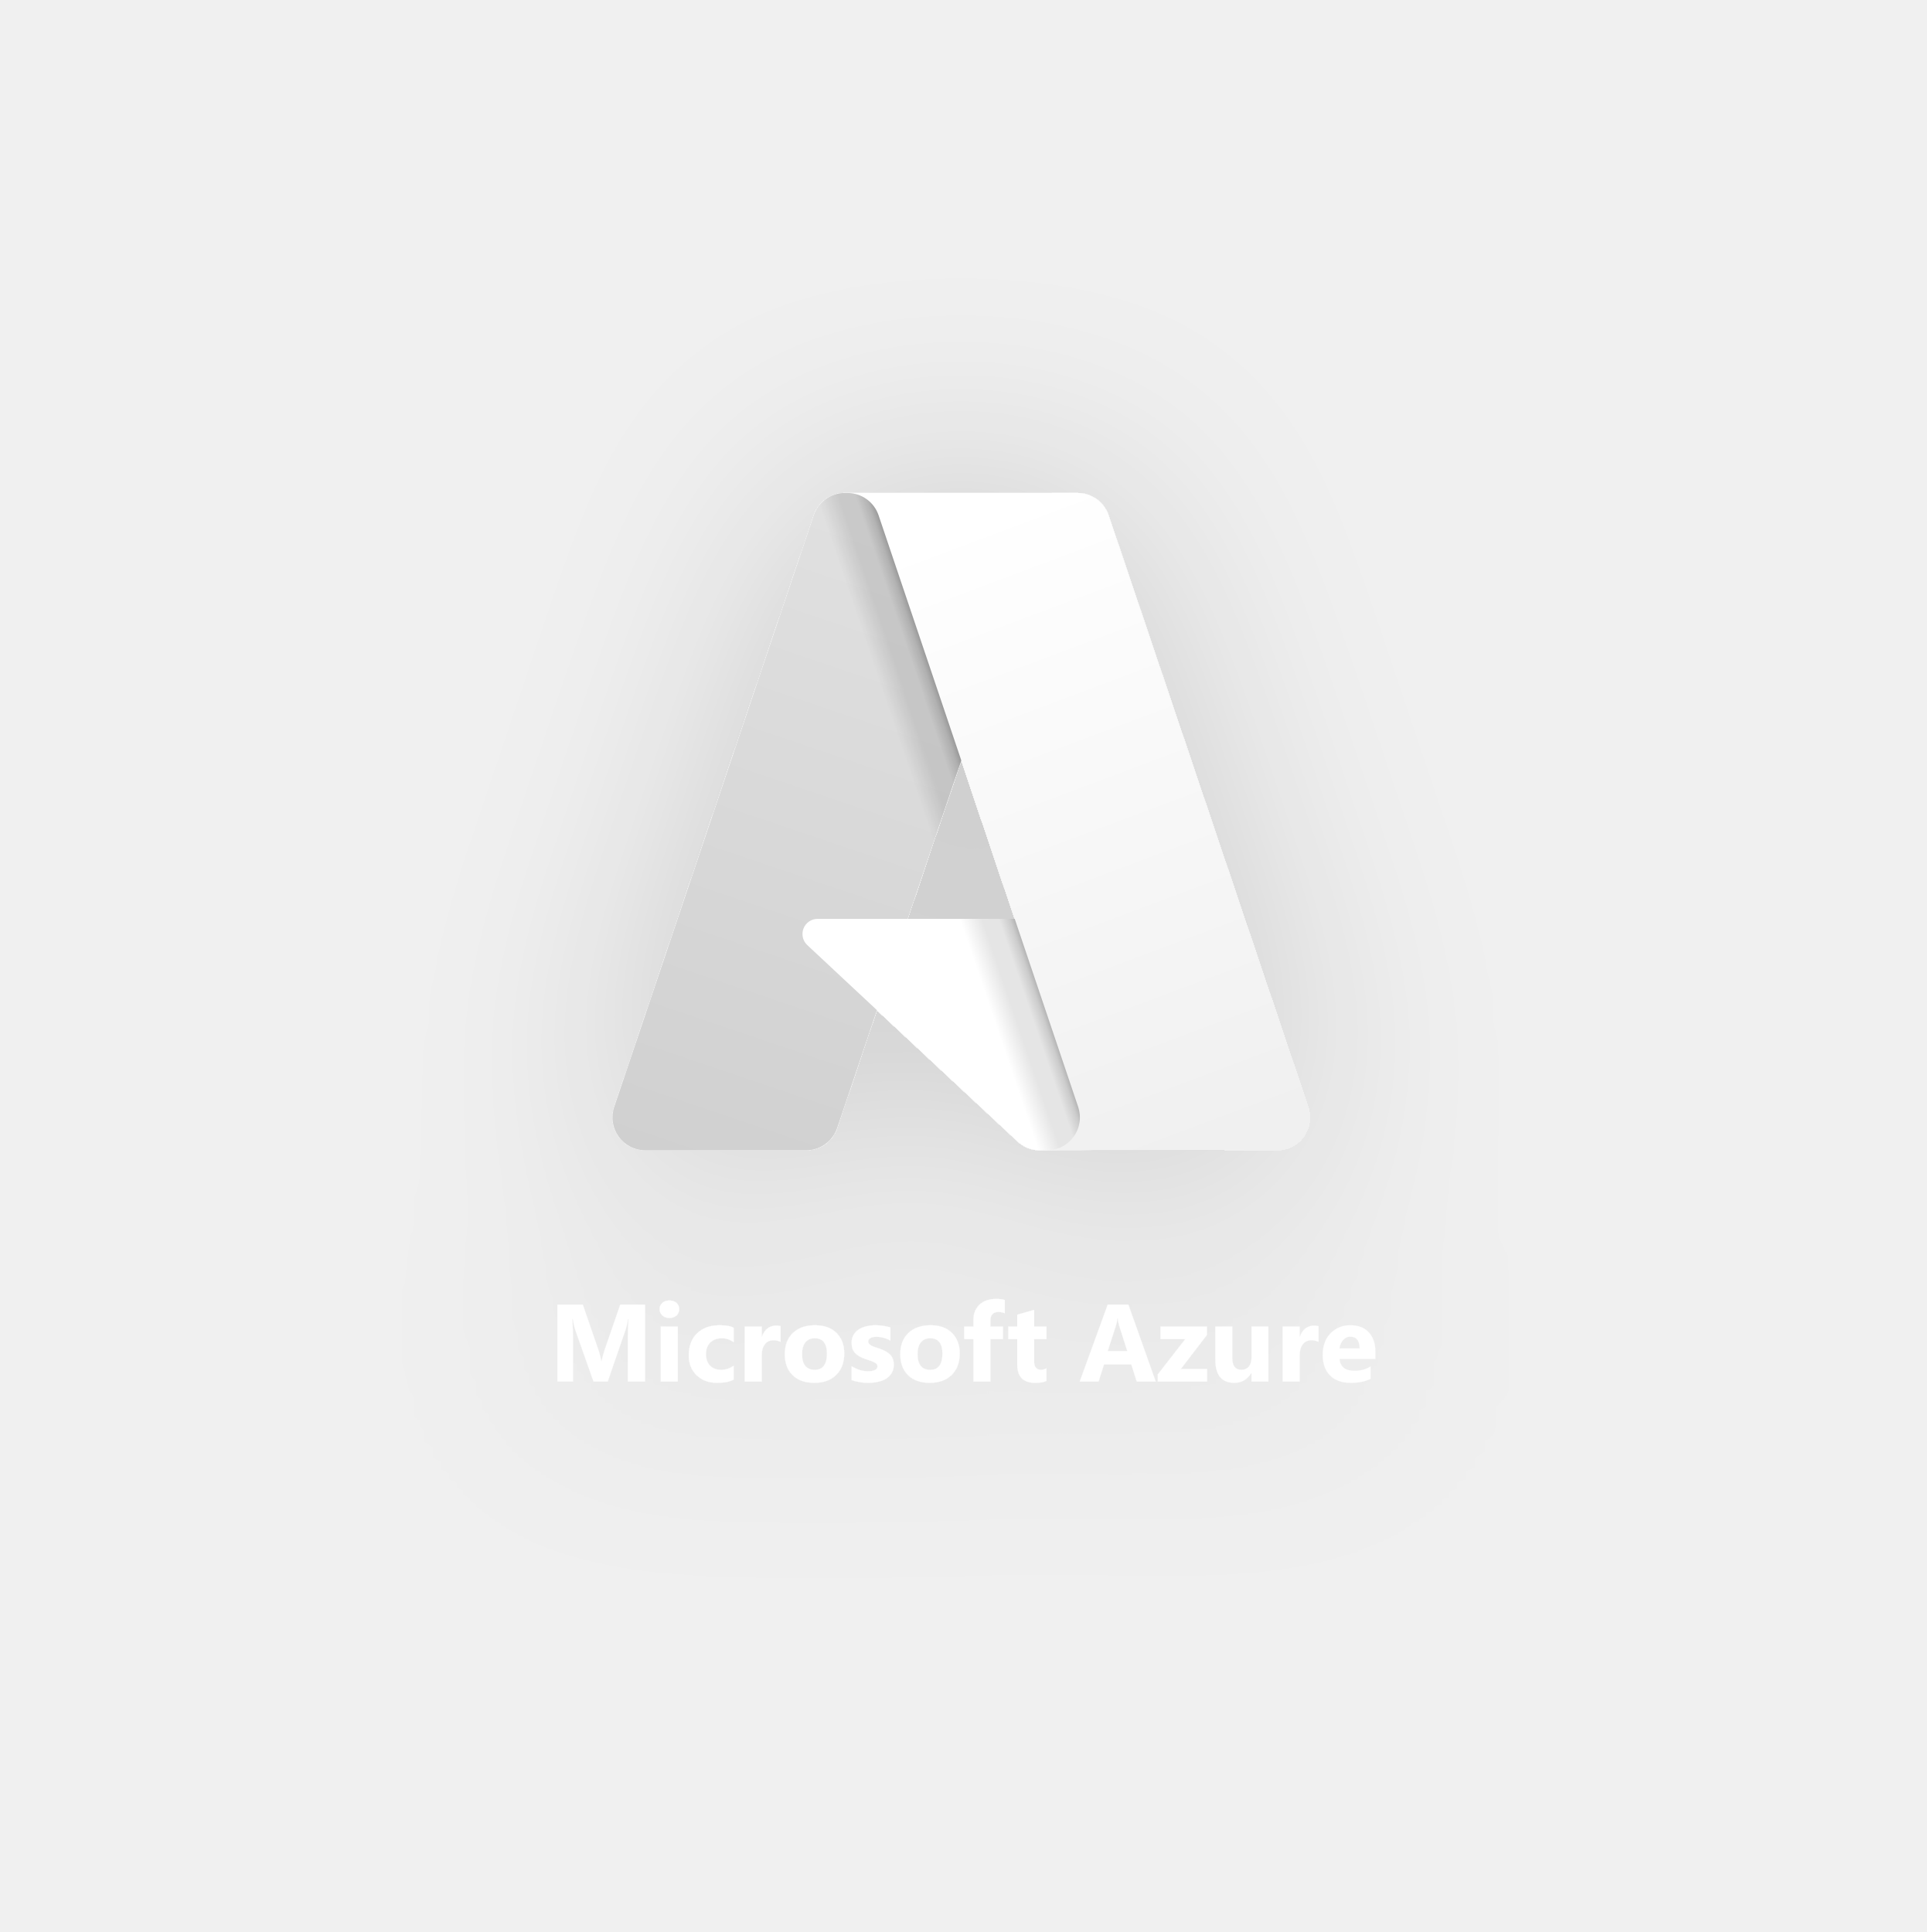
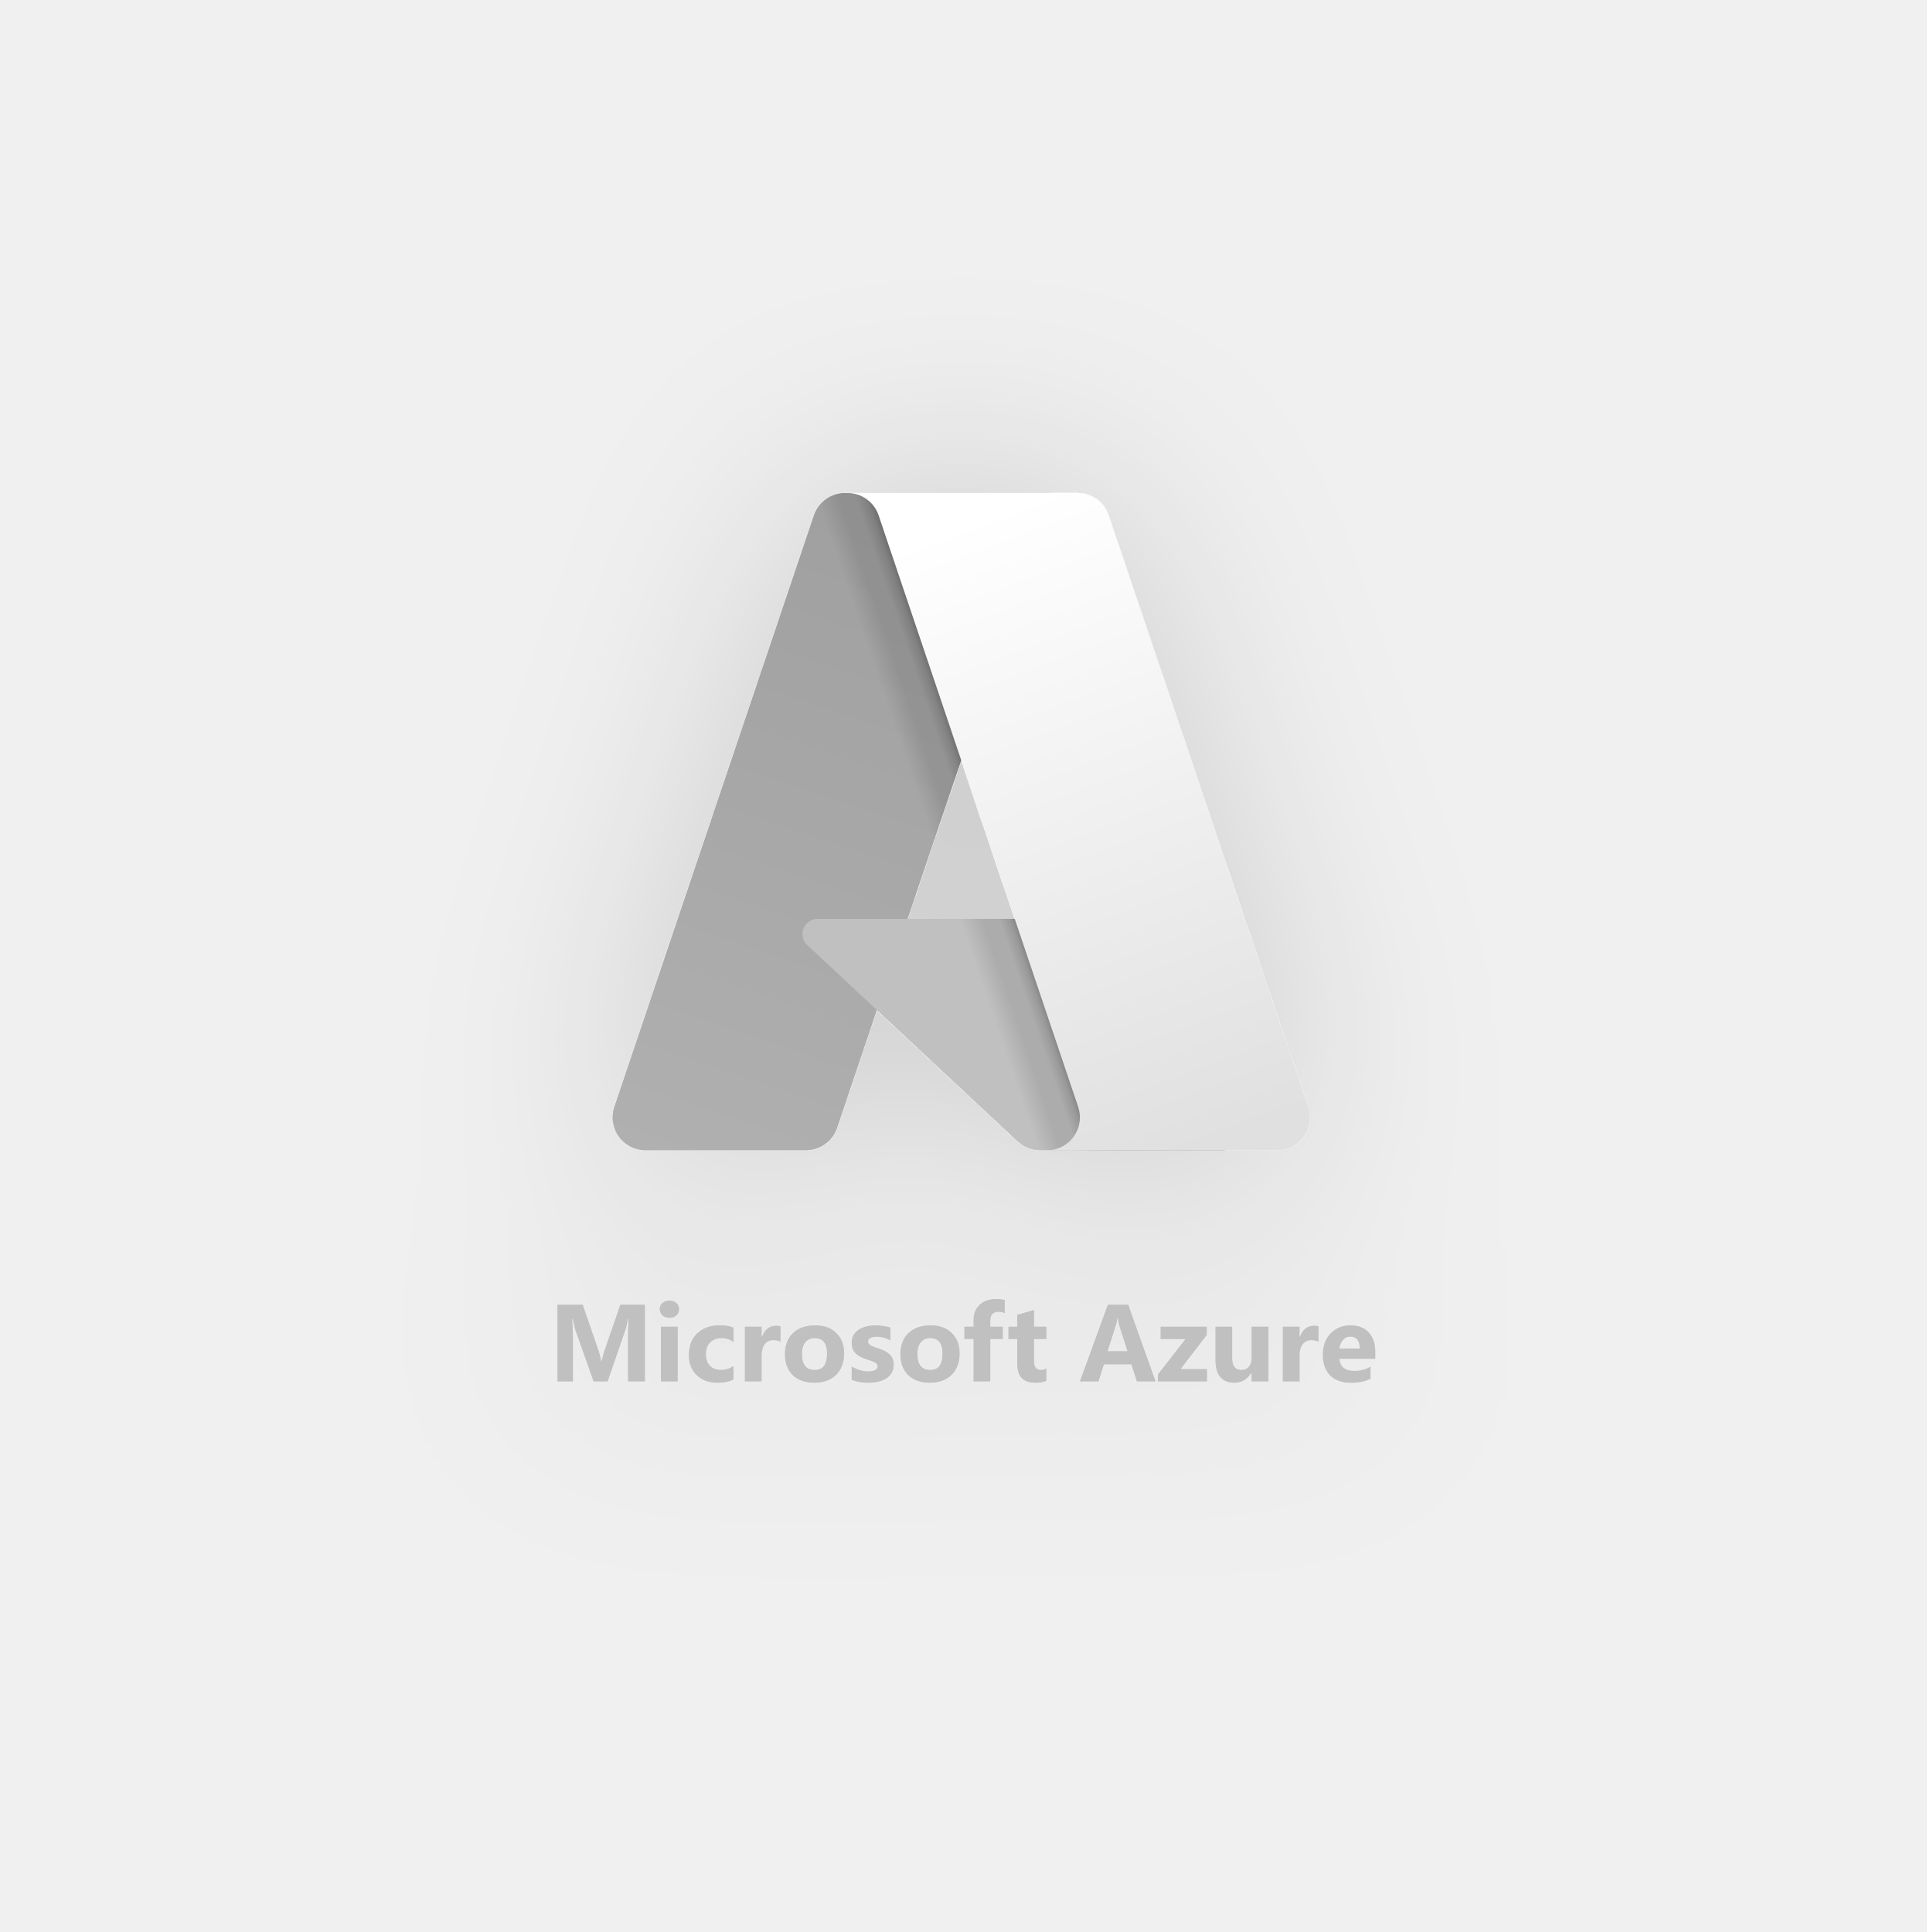
<svg xmlns="http://www.w3.org/2000/svg" width="351" height="352" viewBox="0 0 351 352" fill="none">
  <g filter="url(#filter0_d_9647_50328)">
-     <rect x="40" y="40.699" width="271" height="271" rx="135.5" fill="none" />
-     <path d="M117.492 251.699H114.377V243.32C114.377 242.415 114.416 241.416 114.494 240.322H114.416C114.253 241.182 114.107 241.8 113.977 242.178L110.695 251.699H108.117L104.777 242.275C104.686 242.021 104.54 241.37 104.338 240.322H104.25C104.335 241.702 104.377 242.913 104.377 243.955V251.699H101.535V237.695H106.154L109.016 245.996C109.243 246.66 109.41 247.327 109.514 247.998H109.572C109.748 247.223 109.934 246.549 110.129 245.977L112.99 237.695H117.492V251.699ZM121.936 240.117C121.415 240.117 120.988 239.964 120.656 239.658C120.324 239.346 120.158 238.965 120.158 238.516C120.158 238.053 120.324 237.676 120.656 237.383C120.988 237.09 121.415 236.943 121.936 236.943C122.463 236.943 122.889 237.09 123.215 237.383C123.547 237.676 123.713 238.053 123.713 238.516C123.713 238.984 123.547 239.368 123.215 239.668C122.889 239.967 122.463 240.117 121.936 240.117ZM123.459 251.699H120.373V241.699H123.459V251.699ZM133.635 251.338C132.938 251.742 131.932 251.943 130.617 251.943C129.081 251.943 127.837 251.478 126.887 250.547C125.936 249.616 125.461 248.415 125.461 246.943C125.461 245.244 125.969 243.906 126.984 242.93C128.007 241.947 129.37 241.455 131.076 241.455C132.255 241.455 133.107 241.611 133.635 241.924V244.541C132.99 244.059 132.271 243.818 131.477 243.818C130.591 243.818 129.888 244.079 129.367 244.6C128.853 245.114 128.596 245.827 128.596 246.738C128.596 247.624 128.843 248.32 129.338 248.828C129.833 249.329 130.513 249.58 131.379 249.58C132.147 249.58 132.899 249.339 133.635 248.857V251.338ZM142.189 244.482C141.818 244.281 141.385 244.18 140.891 244.18C140.22 244.18 139.696 244.427 139.318 244.922C138.941 245.41 138.752 246.077 138.752 246.924V251.699H135.666V241.699H138.752V243.555H138.791C139.279 242.201 140.158 241.523 141.428 241.523C141.753 241.523 142.007 241.562 142.189 241.641V244.482ZM148.322 251.943C146.656 251.943 145.344 251.478 144.387 250.547C143.436 249.609 142.961 248.34 142.961 246.738C142.961 245.085 143.456 243.792 144.445 242.861C145.435 241.924 146.773 241.455 148.459 241.455C150.119 241.455 151.421 241.924 152.365 242.861C153.309 243.792 153.781 245.026 153.781 246.562C153.781 248.223 153.293 249.535 152.316 250.498C151.346 251.462 150.015 251.943 148.322 251.943ZM148.4 243.818C147.671 243.818 147.105 244.069 146.701 244.57C146.298 245.072 146.096 245.781 146.096 246.699C146.096 248.62 146.87 249.58 148.42 249.58C149.898 249.58 150.637 248.594 150.637 246.621C150.637 244.753 149.891 243.818 148.4 243.818ZM155.129 251.436V248.936C155.637 249.242 156.141 249.469 156.643 249.619C157.15 249.769 157.629 249.844 158.078 249.844C158.625 249.844 159.055 249.769 159.367 249.619C159.686 249.469 159.846 249.242 159.846 248.936C159.846 248.74 159.774 248.577 159.631 248.447C159.488 248.317 159.302 248.203 159.074 248.105C158.853 248.008 158.609 247.92 158.342 247.842C158.075 247.764 157.818 247.676 157.57 247.578C157.173 247.428 156.822 247.269 156.516 247.1C156.216 246.924 155.962 246.722 155.754 246.494C155.552 246.266 155.396 246.003 155.285 245.703C155.181 245.404 155.129 245.049 155.129 244.639C155.129 244.079 155.249 243.597 155.49 243.193C155.738 242.79 156.063 242.461 156.467 242.207C156.877 241.947 157.342 241.758 157.863 241.641C158.391 241.517 158.938 241.455 159.504 241.455C159.947 241.455 160.396 241.491 160.852 241.562C161.307 241.628 161.757 241.725 162.199 241.855V244.238C161.809 244.01 161.389 243.841 160.939 243.73C160.497 243.613 160.061 243.555 159.631 243.555C159.429 243.555 159.237 243.574 159.055 243.613C158.879 243.646 158.723 243.698 158.586 243.77C158.449 243.835 158.342 243.923 158.264 244.033C158.186 244.137 158.146 244.258 158.146 244.395C158.146 244.577 158.205 244.733 158.322 244.863C158.439 244.993 158.592 245.107 158.781 245.205C158.97 245.296 159.178 245.381 159.406 245.459C159.641 245.531 159.872 245.605 160.1 245.684C160.51 245.827 160.881 245.983 161.213 246.152C161.545 246.322 161.828 246.52 162.062 246.748C162.303 246.976 162.486 247.243 162.609 247.549C162.74 247.855 162.805 248.219 162.805 248.643C162.805 249.235 162.674 249.743 162.414 250.166C162.16 250.583 161.818 250.924 161.389 251.191C160.965 251.452 160.474 251.641 159.914 251.758C159.361 251.882 158.785 251.943 158.186 251.943C157.085 251.943 156.066 251.774 155.129 251.436ZM169.357 251.943C167.691 251.943 166.379 251.478 165.422 250.547C164.471 249.609 163.996 248.34 163.996 246.738C163.996 245.085 164.491 243.792 165.48 242.861C166.47 241.924 167.808 241.455 169.494 241.455C171.154 241.455 172.456 241.924 173.4 242.861C174.344 243.792 174.816 245.026 174.816 246.562C174.816 248.223 174.328 249.535 173.352 250.498C172.382 251.462 171.05 251.943 169.357 251.943ZM169.436 243.818C168.706 243.818 168.14 244.069 167.736 244.57C167.333 245.072 167.131 245.781 167.131 246.699C167.131 248.62 167.906 249.58 169.455 249.58C170.933 249.58 171.672 248.594 171.672 246.621C171.672 244.753 170.926 243.818 169.436 243.818ZM183.029 239.258C182.632 239.102 182.251 239.023 181.887 239.023C180.897 239.023 180.402 239.561 180.402 240.635V241.699H182.688V243.975H180.402V251.699H177.326V243.975H175.646V241.699H177.326V240.459C177.326 239.32 177.697 238.402 178.439 237.705C179.182 237.008 180.191 236.66 181.467 236.66C182.092 236.66 182.613 236.725 183.029 236.855V239.258ZM190.617 251.582C190.161 251.823 189.475 251.943 188.557 251.943C186.382 251.943 185.295 250.814 185.295 248.555V243.975H183.674V241.699H185.295V239.541L188.371 238.662V241.699H190.617V243.975H188.371V248.018C188.371 249.059 188.785 249.58 189.611 249.58C189.937 249.58 190.272 249.486 190.617 249.297V251.582ZM210.51 251.699H207.072L206.076 248.584H201.096L200.109 251.699H196.691L201.789 237.695H205.529L210.51 251.699ZM205.354 246.162L203.85 241.455C203.739 241.104 203.661 240.684 203.615 240.195H203.537C203.505 240.605 203.423 241.012 203.293 241.416L201.77 246.162H205.354ZM219.875 251.699H210.9V250.42L215.92 243.975H211.398V241.699H219.836V243.223L215.08 249.424H219.875V251.699ZM231.047 251.699H227.971V250.176H227.922C227.16 251.354 226.141 251.943 224.865 251.943C222.548 251.943 221.389 250.54 221.389 247.734V241.699H224.465V247.461C224.465 248.874 225.025 249.58 226.145 249.58C226.698 249.58 227.141 249.388 227.473 249.004C227.805 248.613 227.971 248.086 227.971 247.422V241.699H231.047V251.699ZM240.178 244.482C239.807 244.281 239.374 244.18 238.879 244.18C238.208 244.18 237.684 244.427 237.307 244.922C236.929 245.41 236.74 246.077 236.74 246.924V251.699H233.654V241.699H236.74V243.555H236.779C237.268 242.201 238.146 241.523 239.416 241.523C239.742 241.523 239.995 241.562 240.178 241.641V244.482ZM250.529 247.578H244.006C244.11 249.03 245.025 249.756 246.75 249.756C247.85 249.756 248.817 249.495 249.65 248.975V251.201C248.726 251.696 247.525 251.943 246.047 251.943C244.432 251.943 243.179 251.497 242.287 250.605C241.395 249.707 240.949 248.457 240.949 246.855C240.949 245.195 241.431 243.88 242.395 242.91C243.358 241.94 244.543 241.455 245.949 241.455C247.408 241.455 248.534 241.888 249.328 242.754C250.129 243.62 250.529 244.795 250.529 246.279V247.578ZM247.668 245.684C247.668 244.251 247.089 243.535 245.93 243.535C245.435 243.535 245.005 243.74 244.641 244.15C244.283 244.561 244.064 245.072 243.986 245.684H247.668Z" fill="#FFFFFF" />
+     <rect x="40" y="40.699" width="271" height="271" rx="135.5" fill-opacity="0" />
+     <path d="M117.492 251.699H114.377V243.32C114.377 242.415 114.416 241.416 114.494 240.322H114.416C114.253 241.182 114.107 241.8 113.977 242.178L110.695 251.699H108.117L104.777 242.275C104.686 242.021 104.54 241.37 104.338 240.322H104.25C104.335 241.702 104.377 242.913 104.377 243.955V251.699H101.535V237.695H106.154L109.016 245.996C109.243 246.66 109.41 247.327 109.514 247.998H109.572C109.748 247.223 109.934 246.549 110.129 245.977L112.99 237.695H117.492V251.699ZM121.936 240.117C121.415 240.117 120.988 239.964 120.656 239.658C120.324 239.346 120.158 238.965 120.158 238.516C120.158 238.053 120.324 237.676 120.656 237.383C120.988 237.09 121.415 236.943 121.936 236.943C122.463 236.943 122.889 237.09 123.215 237.383C123.547 237.676 123.713 238.053 123.713 238.516C123.713 238.984 123.547 239.368 123.215 239.668C122.889 239.967 122.463 240.117 121.936 240.117ZM123.459 251.699H120.373V241.699H123.459V251.699ZM133.635 251.338C132.938 251.742 131.932 251.943 130.617 251.943C129.081 251.943 127.837 251.478 126.887 250.547C125.936 249.616 125.461 248.415 125.461 246.943C125.461 245.244 125.969 243.906 126.984 242.93C128.007 241.947 129.37 241.455 131.076 241.455C132.255 241.455 133.107 241.611 133.635 241.924V244.541C132.99 244.059 132.271 243.818 131.477 243.818C130.591 243.818 129.888 244.079 129.367 244.6C128.853 245.114 128.596 245.827 128.596 246.738C128.596 247.624 128.843 248.32 129.338 248.828C129.833 249.329 130.513 249.58 131.379 249.58C132.147 249.58 132.899 249.339 133.635 248.857V251.338ZM142.189 244.482C141.818 244.281 141.385 244.18 140.891 244.18C140.22 244.18 139.696 244.427 139.318 244.922C138.941 245.41 138.752 246.077 138.752 246.924V251.699H135.666V241.699H138.752V243.555H138.791C139.279 242.201 140.158 241.523 141.428 241.523C141.753 241.523 142.007 241.562 142.189 241.641V244.482ZM148.322 251.943C146.656 251.943 145.344 251.478 144.387 250.547C143.436 249.609 142.961 248.34 142.961 246.738C142.961 245.085 143.456 243.792 144.445 242.861C145.435 241.924 146.773 241.455 148.459 241.455C150.119 241.455 151.421 241.924 152.365 242.861C153.309 243.792 153.781 245.026 153.781 246.562C153.781 248.223 153.293 249.535 152.316 250.498C151.346 251.462 150.015 251.943 148.322 251.943ZM148.4 243.818C147.671 243.818 147.105 244.069 146.701 244.57C146.298 245.072 146.096 245.781 146.096 246.699C146.096 248.62 146.87 249.58 148.42 249.58C149.898 249.58 150.637 248.594 150.637 246.621C150.637 244.753 149.891 243.818 148.4 243.818ZM155.129 251.436V248.936C155.637 249.242 156.141 249.469 156.643 249.619C157.15 249.769 157.629 249.844 158.078 249.844C158.625 249.844 159.055 249.769 159.367 249.619C159.686 249.469 159.846 249.242 159.846 248.936C159.846 248.74 159.774 248.577 159.631 248.447C159.488 248.317 159.302 248.203 159.074 248.105C158.853 248.008 158.609 247.92 158.342 247.842C158.075 247.764 157.818 247.676 157.57 247.578C157.173 247.428 156.822 247.269 156.516 247.1C156.216 246.924 155.962 246.722 155.754 246.494C155.552 246.266 155.396 246.003 155.285 245.703C155.181 245.404 155.129 245.049 155.129 244.639C155.129 244.079 155.249 243.597 155.49 243.193C155.738 242.79 156.063 242.461 156.467 242.207C156.877 241.947 157.342 241.758 157.863 241.641C158.391 241.517 158.938 241.455 159.504 241.455C159.947 241.455 160.396 241.491 160.852 241.562C161.307 241.628 161.757 241.725 162.199 241.855V244.238C161.809 244.01 161.389 243.841 160.939 243.73C160.497 243.613 160.061 243.555 159.631 243.555C159.429 243.555 159.237 243.574 159.055 243.613C158.879 243.646 158.723 243.698 158.586 243.77C158.449 243.835 158.342 243.923 158.264 244.033C158.186 244.137 158.146 244.258 158.146 244.395C158.146 244.577 158.205 244.733 158.322 244.863C158.439 244.993 158.592 245.107 158.781 245.205C158.97 245.296 159.178 245.381 159.406 245.459C159.641 245.531 159.872 245.605 160.1 245.684C160.51 245.827 160.881 245.983 161.213 246.152C161.545 246.322 161.828 246.52 162.062 246.748C162.303 246.976 162.486 247.243 162.609 247.549C162.74 247.855 162.805 248.219 162.805 248.643C162.805 249.235 162.674 249.743 162.414 250.166C162.16 250.583 161.818 250.924 161.389 251.191C160.965 251.452 160.474 251.641 159.914 251.758C159.361 251.882 158.785 251.943 158.186 251.943C157.085 251.943 156.066 251.774 155.129 251.436ZM169.357 251.943C167.691 251.943 166.379 251.478 165.422 250.547C164.471 249.609 163.996 248.34 163.996 246.738C163.996 245.085 164.491 243.792 165.48 242.861C166.47 241.924 167.808 241.455 169.494 241.455C171.154 241.455 172.456 241.924 173.4 242.861C174.344 243.792 174.816 245.026 174.816 246.562C174.816 248.223 174.328 249.535 173.352 250.498C172.382 251.462 171.05 251.943 169.357 251.943ZM169.436 243.818C168.706 243.818 168.14 244.069 167.736 244.57C167.333 245.072 167.131 245.781 167.131 246.699C167.131 248.62 167.906 249.58 169.455 249.58C170.933 249.58 171.672 248.594 171.672 246.621C171.672 244.753 170.926 243.818 169.436 243.818ZM183.029 239.258C182.632 239.102 182.251 239.023 181.887 239.023C180.897 239.023 180.402 239.561 180.402 240.635V241.699H182.688V243.975H180.402V251.699H177.326V243.975H175.646V241.699H177.326V240.459C177.326 239.32 177.697 238.402 178.439 237.705C179.182 237.008 180.191 236.66 181.467 236.66C182.092 236.66 182.613 236.725 183.029 236.855V239.258ZM190.617 251.582C190.161 251.823 189.475 251.943 188.557 251.943C186.382 251.943 185.295 250.814 185.295 248.555V243.975H183.674V241.699H185.295V239.541L188.371 238.662V241.699H190.617V243.975H188.371V248.018C188.371 249.059 188.785 249.58 189.611 249.58C189.937 249.58 190.272 249.486 190.617 249.297V251.582ZM210.51 251.699H207.072L206.076 248.584H201.096L200.109 251.699H196.691L201.789 237.695H205.529L210.51 251.699ZM205.354 246.162L203.85 241.455C203.739 241.104 203.661 240.684 203.615 240.195H203.537C203.505 240.605 203.423 241.012 203.293 241.416L201.77 246.162H205.354ZM219.875 251.699H210.9V250.42L215.92 243.975H211.398V241.699H219.836V243.223L215.08 249.424H219.875V251.699ZM231.047 251.699H227.971V250.176H227.922C227.16 251.354 226.141 251.943 224.865 251.943C222.548 251.943 221.389 250.54 221.389 247.734V241.699H224.465V247.461C224.465 248.874 225.025 249.58 226.145 249.58C226.698 249.58 227.141 249.388 227.473 249.004C227.805 248.613 227.971 248.086 227.971 247.422V241.699H231.047V251.699ZM240.178 244.482C239.807 244.281 239.374 244.18 238.879 244.18C238.208 244.18 237.684 244.427 237.307 244.922C236.929 245.41 236.74 246.077 236.74 246.924V251.699H233.654V241.699H236.74V243.555H236.779C237.268 242.201 238.146 241.523 239.416 241.523C239.742 241.523 239.995 241.562 240.178 241.641V244.482ZM250.529 247.578H244.006C244.11 249.03 245.025 249.756 246.75 249.756C247.85 249.756 248.817 249.495 249.65 248.975V251.201C248.726 251.696 247.525 251.943 246.047 251.943C244.432 251.943 243.179 251.497 242.287 250.605C241.395 249.707 240.949 248.457 240.949 246.855C240.949 245.195 241.431 243.88 242.395 242.91C243.358 241.94 244.543 241.455 245.949 241.455C247.408 241.455 248.534 241.888 249.328 242.754C250.129 243.62 250.529 244.795 250.529 246.279V247.578ZM247.668 245.684C247.668 244.251 247.089 243.535 245.93 243.535C245.435 243.535 245.005 243.74 244.641 244.15C244.283 244.561 244.064 245.072 243.986 245.684H247.668Z" fill="#C0C0C0" />
    <g clip-path="url(#clip0_9647_50328)">
      <path d="M153.922 89.821H191.509L152.49 205.499C152.29 206.089 152 206.645 151.629 207.147C151.259 207.649 150.813 208.088 150.307 208.452C149.8 208.816 149.241 209.098 148.647 209.289C148.053 209.479 147.434 209.578 146.812 209.578H117.56C116.61 209.578 115.673 209.352 114.828 208.917C113.983 208.483 113.253 207.854 112.699 207.082C112.145 206.309 111.782 205.416 111.641 204.476C111.5 203.536 111.586 202.575 111.889 201.675L148.242 93.897C148.441 93.306 148.731 92.75 149.103 92.249C149.473 91.747 149.921 91.307 150.426 90.943C150.932 90.58 151.491 90.297 152.085 90.106C152.679 89.916 153.298 89.817 153.921 89.817V89.819L153.922 89.821Z" fill="url(#paint0_linear_9647_50328)" />
-       <path d="M223.211 209.578H189.46C189.084 209.578 188.708 209.543 188.336 209.471C187.966 209.402 187.602 209.297 187.252 209.159C186.901 209.02 186.564 208.849 186.245 208.649C185.926 208.448 185.627 208.217 185.351 207.96L147.051 172.191C146.646 171.813 146.364 171.321 146.241 170.781C146.119 170.24 146.162 169.675 146.365 169.16C146.568 168.644 146.921 168.201 147.38 167.889C147.839 167.578 148.38 167.411 148.934 167.411H208.537L223.208 209.579L223.211 209.578Z" fill="#FFFFFF" />
+       <path d="M223.211 209.578H189.46C189.084 209.578 188.708 209.543 188.336 209.471C187.966 209.402 187.602 209.297 187.252 209.159C186.901 209.02 186.564 208.849 186.245 208.649C185.926 208.448 185.627 208.217 185.351 207.96L147.051 172.191C146.646 171.813 146.364 171.321 146.241 170.781C146.119 170.24 146.162 169.675 146.365 169.16C146.568 168.644 146.921 168.201 147.38 167.889C147.839 167.578 148.38 167.411 148.934 167.411H208.537L223.208 209.579L223.211 209.578Z" fill="#C0C0C0" />
      <path d="M191.644 89.821L165.333 167.419L208.324 167.41L223.07 209.578H189.447C189.099 209.575 188.751 209.543 188.408 209.481C188.065 209.419 187.729 209.329 187.401 209.208C186.746 208.969 186.135 208.619 185.598 208.174L159.744 184.045L152.506 205.389C152.319 205.922 152.061 206.429 151.741 206.894C151.098 207.83 150.218 208.579 149.192 209.065C148.681 209.307 148.14 209.479 147.584 209.578H117.577C116.618 209.581 115.672 209.352 114.819 208.911C113.966 208.47 113.232 207.83 112.679 207.045C112.125 206.261 111.769 205.354 111.64 204.403C111.511 203.451 111.613 202.482 111.937 201.578L148.231 93.978C148.42 93.376 148.705 92.809 149.073 92.298C149.44 91.786 149.888 91.335 150.396 90.964C150.904 90.592 151.469 90.303 152.068 90.11C152.666 89.916 153.294 89.817 153.924 89.821H191.646H191.644Z" fill="url(#paint1_linear_9647_50328)" />
      <path d="M238.284 201.675C238.587 202.576 238.672 203.536 238.533 204.476C238.392 205.416 238.03 206.309 237.477 207.082C236.923 207.854 236.193 208.483 235.348 208.917C234.503 209.351 233.567 209.577 232.616 209.578H190.725C191.674 209.578 192.611 209.351 193.457 208.917C194.302 208.484 195.033 207.853 195.587 207.082C196.141 206.31 196.503 205.416 196.644 204.476C196.786 203.536 196.7 202.575 196.397 201.675L160.042 93.894C159.642 92.706 158.879 91.674 157.862 90.943C157.357 90.58 156.798 90.299 156.205 90.108C155.613 89.918 154.994 89.821 154.373 89.821H196.263C196.886 89.821 197.503 89.918 198.097 90.108C198.69 90.299 199.248 90.581 199.755 90.943C200.26 91.307 200.706 91.747 201.076 92.247C201.446 92.747 201.735 93.303 201.935 93.894L238.29 201.675H238.284Z" fill="url(#paint2_linear_9647_50328)" />
    </g>
  </g>
  <defs>
    <filter id="filter0_d_9647_50328" x="0" y="0.699" width="351" height="351" filterUnits="userSpaceOnUse" color-interpolation-filters="sRGB">
      <feFlood flood-opacity="0" result="BackgroundImageFix" />
      <feColorMatrix in="SourceAlpha" type="matrix" values="0 0 0 0 0 0 0 0 0 0 0 0 0 0 0 0 0 0 127 0" result="hardAlpha" />
      <feOffset />
      <feGaussianBlur stdDeviation="20" />
      <feComposite in2="hardAlpha" operator="out" />
      <feColorMatrix type="matrix" values="0 0 0 0 0 0 0 0 0 0 0 0 0 0 0 0 0 0 0.15 0" />
      <feBlend mode="normal" in2="BackgroundImageFix" result="effect1_dropShadow_9647_50328" />
      <feBlend mode="normal" in="SourceGraphic" in2="effect1_dropShadow_9647_50328" result="shape" />
    </filter>
    <linearGradient id="paint0_linear_9647_50328" x1="167.64" y1="98.697" x2="128.578" y2="214.089" gradientUnits="userSpaceOnUse">
-       <stop stop-color="#E0E0E0" />
-       <stop offset="1" stop-color="#D0D0D0" />
+       <stop stop-color="#A0A0A0" />
+       <stop offset="1" stop-color="#B0B0B0" />
    </linearGradient>
    <linearGradient id="paint1_linear_9647_50328" x1="179.819" y1="152.463" x2="170.784" y2="155.528" gradientUnits="userSpaceOnUse">
      <stop stop-opacity="0.3" />
      <stop offset="0.1" stop-opacity="0.2" />
      <stop offset="0.3" stop-opacity="0.1" />
      <stop offset="0.6" stop-opacity="0.1" />
      <stop offset="1" stop-opacity="0" />
    </linearGradient>
    <linearGradient id="paint2_linear_9647_50328" x1="174.833" y1="95.331" x2="217.706" y2="209.548" gradientUnits="userSpaceOnUse">
      <stop stop-color="#FFFFFF" />
-       <stop offset="1" stop-color="#F0F0F0" />
+       <stop offset="1" stop-color="#E0E0E0" />
    </linearGradient>
    <clipPath id="clip0_9647_50328">
-       <rect width="127.173" height="120" fill="none" transform="translate(111.5 89.6992)" />
+       <rect width="127.173" height="120" fill-opacity="0" transform="translate(111.5 89.6992)" />
    </clipPath>
  </defs>
</svg>
